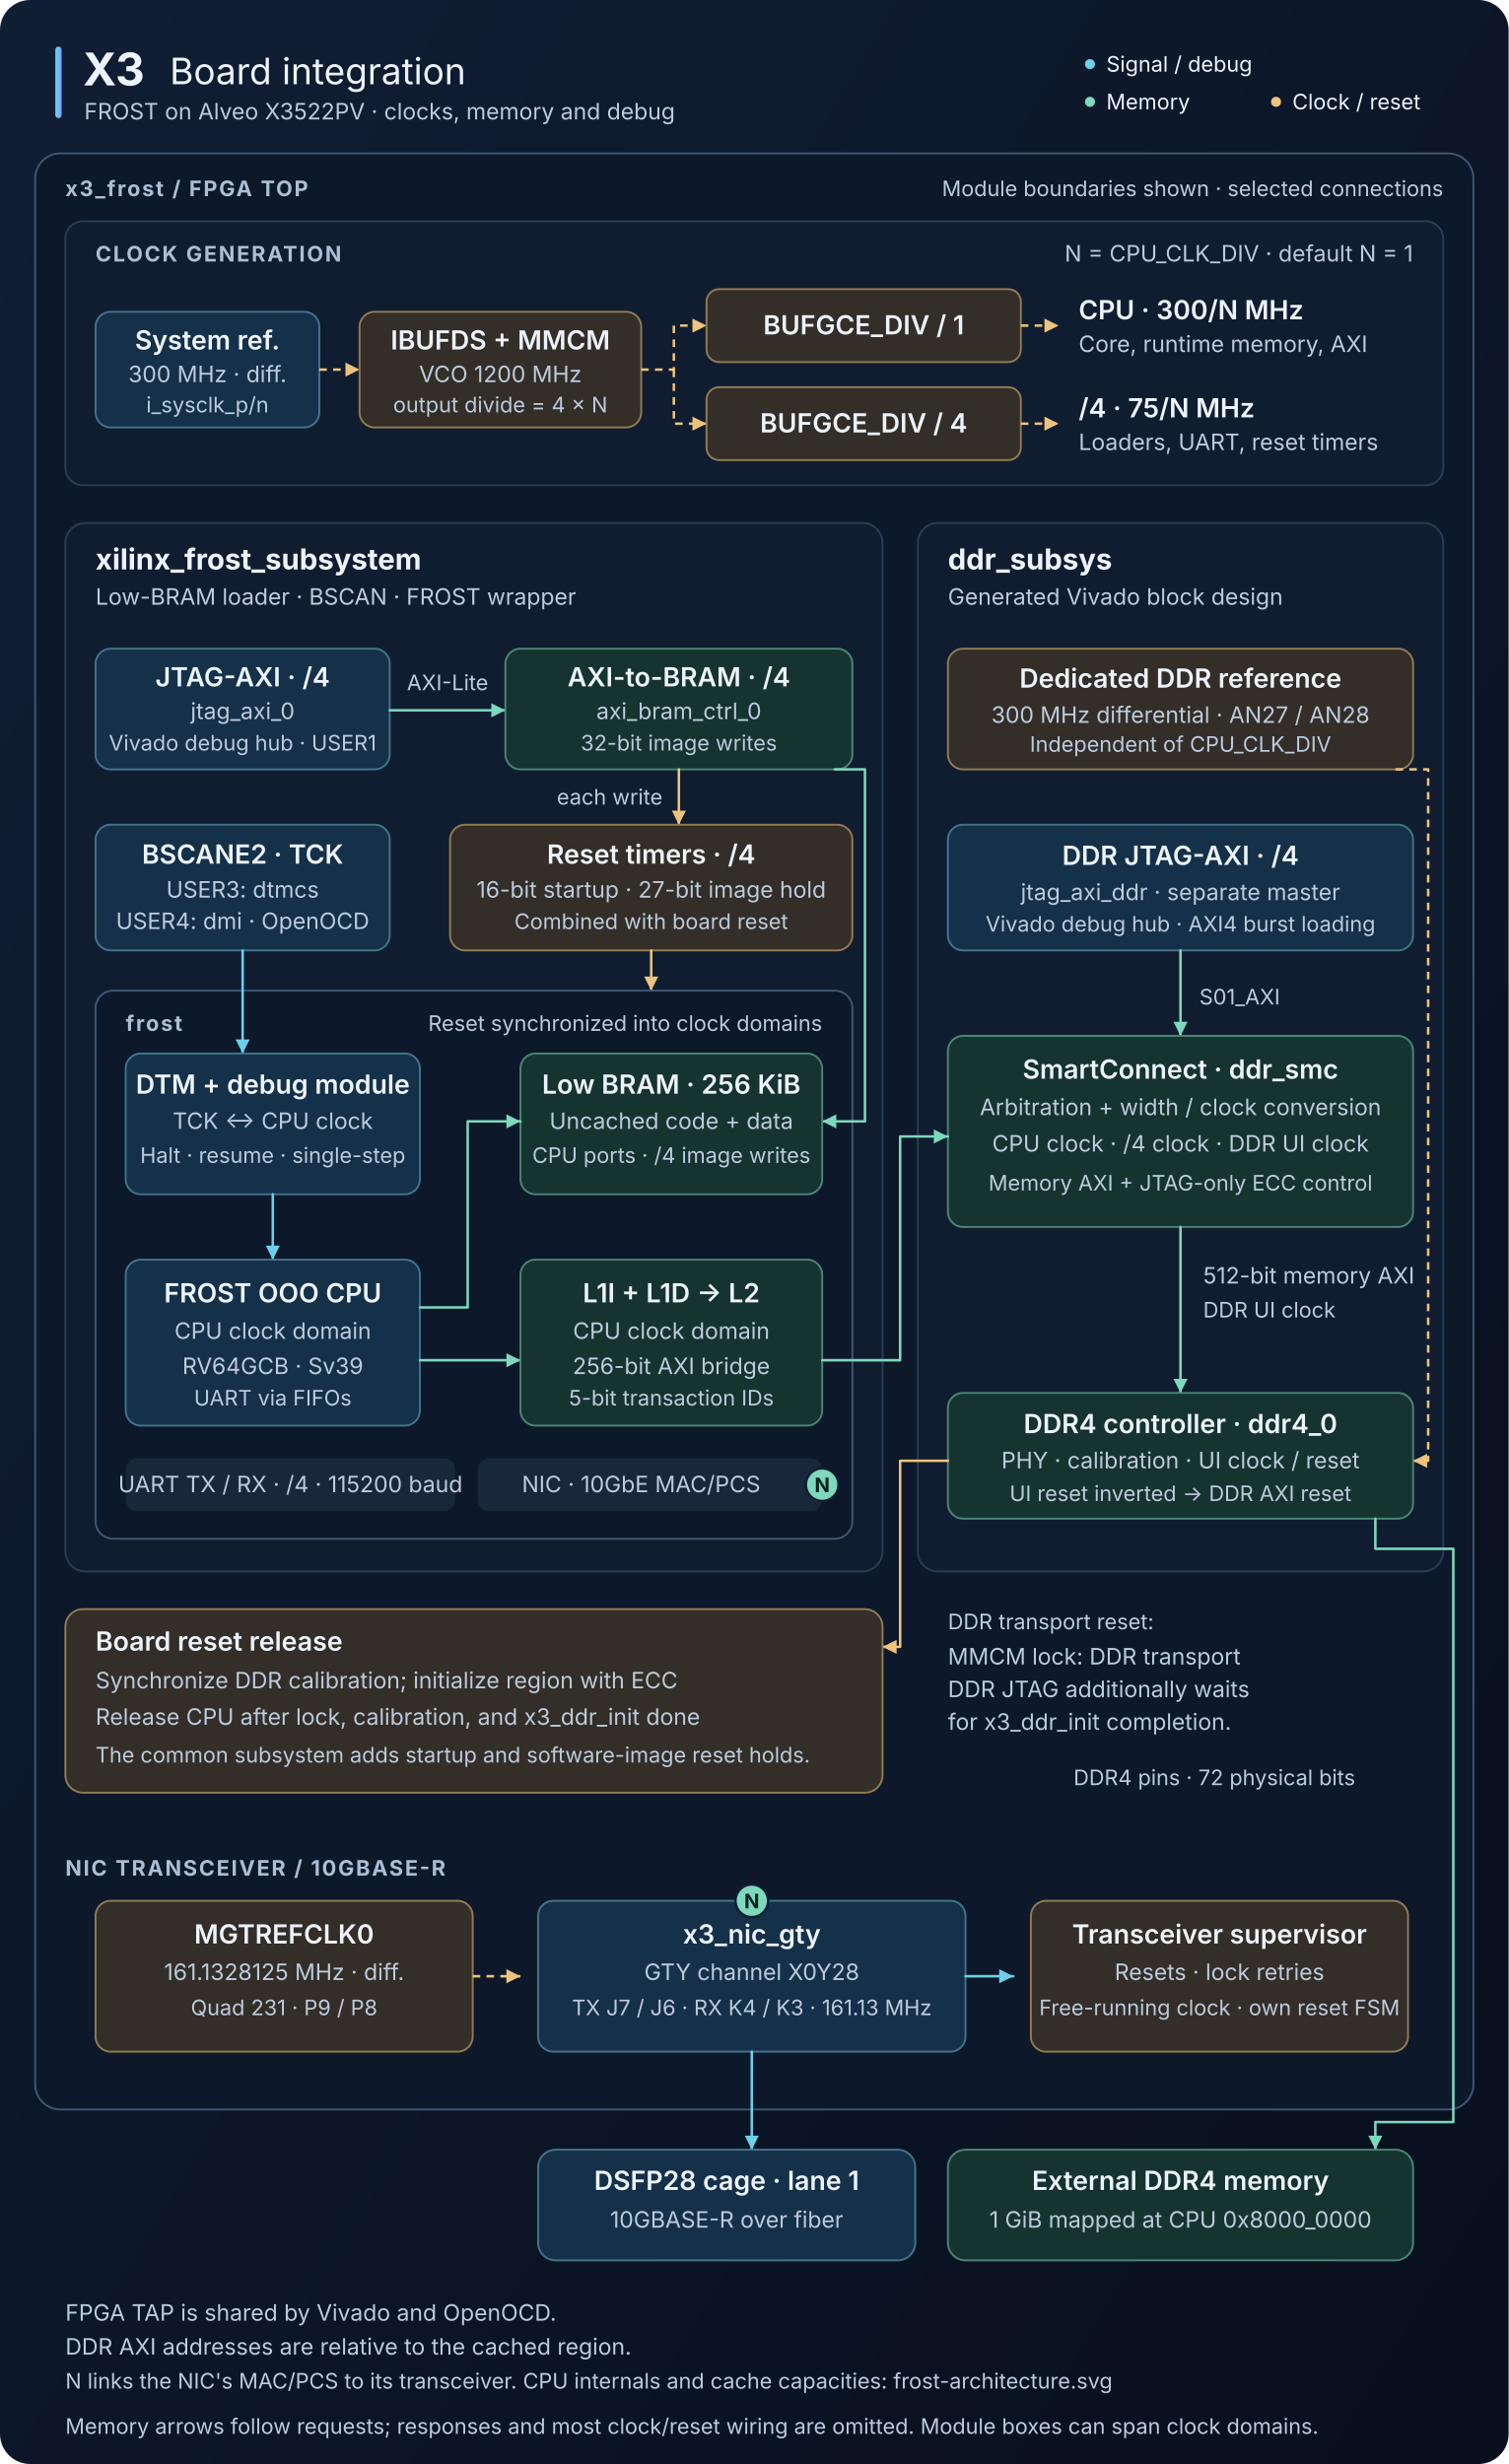
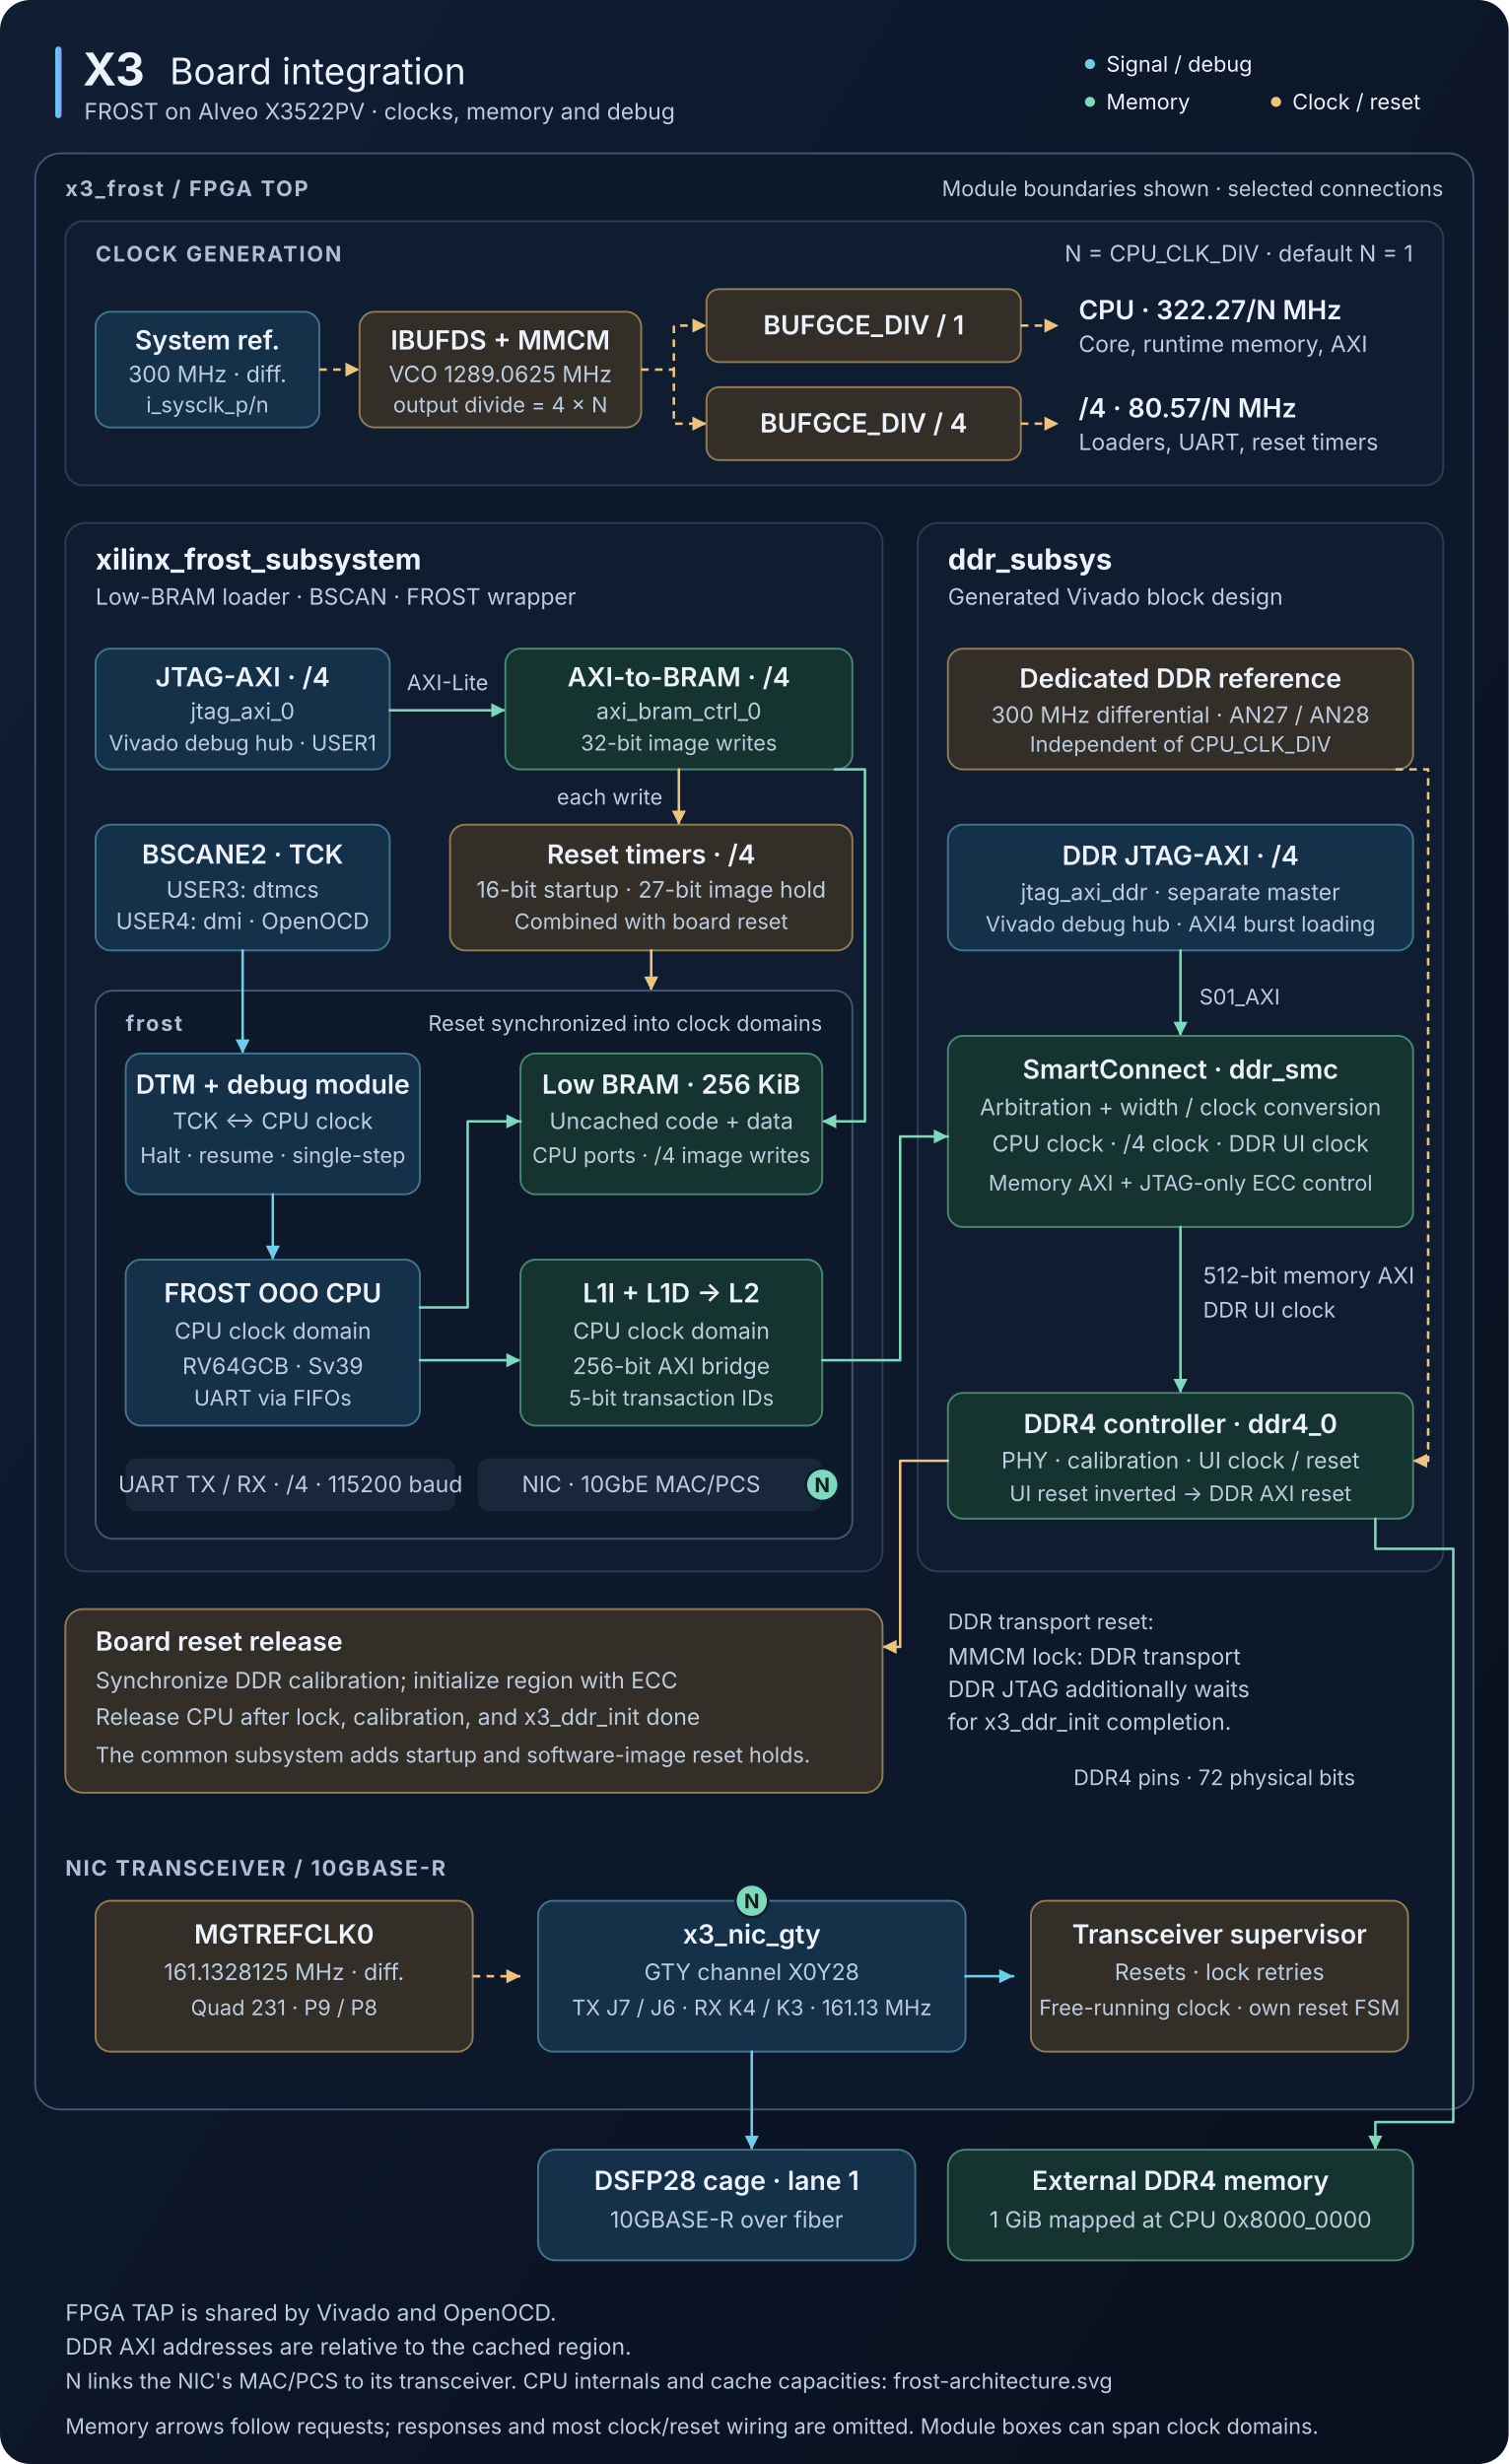
<svg xmlns="http://www.w3.org/2000/svg" width="1200" height="1960" viewBox="0 0 1200 1960" role="img" aria-labelledby="title desc">
  <defs>
    <linearGradient id="background" x2="1" y2="1">
      <stop stop-color="#101e34" />
      <stop offset="1" stop-color="#080f1d" />
    </linearGradient>
    <linearGradient id="accent">
      <stop stop-color="#62d8ef" />
      <stop offset="1" stop-color="#7f9cff" />
    </linearGradient>
    <marker id="signal-arrow" viewBox="0 0 10 10" refX="9" refY="5" markerWidth="7" markerHeight="7" orient="auto-start-reverse">
      <path d="M 1 1 L 9 5 L 1 9 Z" fill="#6dcee9" />
    </marker>
    <marker id="memory-arrow" viewBox="0 0 10 10" refX="9" refY="5" markerWidth="7" markerHeight="7" orient="auto-start-reverse">
      <path d="M 1 1 L 9 5 L 1 9 Z" fill="#7ed8bc" />
    </marker>
    <marker id="control-arrow" viewBox="0 0 10 10" refX="9" refY="5" markerWidth="7" markerHeight="7" orient="auto-start-reverse">
      <path d="M 1 1 L 9 5 L 1 9 Z" fill="#edc37d" />
    </marker>
    <style>
      text { font-family: -apple-system, BlinkMacSystemFont, "Segoe UI", sans-serif; fill: #edf3fc; }
      .heading { font-size: 23px; font-weight: 650; }
      .label { font-size: 21px; font-weight: 600; }
      .body { font-size: 18px; fill: #bdcbde; }
      .small { font-size: 17px; fill: #bdcbde; }
      .section { font-size: 17px; font-weight: 650; letter-spacing: 1.4px; fill: #adbed5; }
      .center { text-anchor: middle; }
      .boundary { fill: #0d182a; stroke: #405673; stroke-width: 1.5; }
      .panel { fill: #101d30; stroke: #2b3c55; stroke-width: 1.5; }
      .signal { fill: #153149; stroke: #42748f; stroke-width: 1.5; }
      .memory { fill: #16342f; stroke: #4b8674; stroke-width: 1.5; }
      .control { fill: #332e27; stroke: #947b54; stroke-width: 1.5; }
      .flow { fill: none; stroke: #6dcee9; stroke-width: 2; stroke-linejoin: round; stroke-linecap: round; }
      .memlink { fill: none; stroke: #7ed8bc; stroke-width: 2; stroke-linejoin: round; stroke-linecap: round; }
      .ctl { fill: none; stroke: #edc37d; stroke-width: 2; stroke-linejoin: round; stroke-linecap: round; }
      .clock { fill: none; stroke: #edc37d; stroke-width: 2; stroke-dasharray: 6 5; stroke-linejoin: round; }
      .port { fill: #7ed8bc; stroke: #101d30; stroke-width: 2; }
      .port-text { font-size: 16px; font-weight: 750; fill: #0a221c; text-anchor: middle; }
    </style>
  </defs>
  <rect width="1200" height="1960" rx="24" fill="url(#background)" />
  <rect x="44" y="37" width="5" height="57" rx="2.5" fill="url(#accent)" />
  <text x="66" y="68" font-size="36" font-weight="750">X3</text>
  <text x="135" y="67" font-size="29">Board integration</text>
  <text x="67" y="95" class="body">FROST on Alveo X3522PV · clocks, memory and debug</text>
  <g class="small">
    <circle cx="867" cy="51" r="4" fill="#6dcee9" />
    <text x="880" y="57">Signal / debug</text>
    <circle cx="867" cy="81" r="4" fill="#7ed8bc" />
    <text x="880" y="87">Memory</text>
    <circle cx="1015" cy="81" r="4" fill="#edc37d" />
    <text x="1028" y="87">Clock / reset</text>
  </g>
  <rect x="28" y="122" width="1144" height="1556" rx="20" class="boundary" />
  <text x="52" y="156" class="section">x3_frost / FPGA TOP</text>
  <text x="1148" y="156" class="small" text-anchor="end">Module boundaries shown · selected connections</text>
  <g id="clock-generation">
    <rect x="52" y="176" width="1096" height="210" rx="14" class="panel" />
    <text x="76" y="208" class="section">CLOCK GENERATION</text>
    <text x="1124" y="208" class="body" text-anchor="end">N = CPU_CLK_DIV · default N = 1</text>
    <rect x="76" y="248" width="178" height="92" rx="12" class="signal" />
    <text x="165" y="278" class="label center">System ref.</text>
    <text x="165" y="304" class="body center">300 MHz · diff.</text>
    <text x="165" y="328" class="small center">i_sysclk_p/n</text>
    <path d="M 254 294 H 286" class="clock" marker-end="url(#control-arrow)" />
    <rect x="286" y="248" width="224" height="92" rx="12" class="control" />
    <text x="398" y="278" class="label center">IBUFDS + MMCM</text>
-     <text x="398" y="304" class="body center">VCO 1200 MHz</text>
+     <text x="398" y="304" class="body center">VCO 1289.0625 MHz</text>
    <text x="398" y="328" class="small center">output divide = 4 × N</text>
    <path d="M 510 294 H 536 V 259 H 562" class="clock" marker-end="url(#control-arrow)" />
    <path d="M 536 294 V 337 H 562" class="clock" marker-end="url(#control-arrow)" />
    <rect x="562" y="230" width="250" height="58" rx="10" class="control" />
    <text x="687" y="266" class="label center">BUFGCE_DIV / 1</text>
    <rect x="562" y="308" width="250" height="58" rx="10" class="control" />
    <text x="687" y="344" class="label center">BUFGCE_DIV / 4</text>
    <path d="M 812 259 H 842" class="clock" marker-end="url(#control-arrow)" />
    <path d="M 812 337 H 842" class="clock" marker-end="url(#control-arrow)" />
-     <text x="858" y="254" class="label">CPU · 300/N MHz</text>
+     <text x="858" y="254" class="label">CPU · 322.27/N MHz</text>
    <text x="858" y="280" class="body">Core, runtime memory, AXI</text>
-     <text x="858" y="332" class="label">/4 · 75/N MHz</text>
+     <text x="858" y="332" class="label">/4 · 80.57/N MHz</text>
    <text x="858" y="358" class="body">Loaders, UART, reset timers</text>
  </g>
  <rect x="52" y="416" width="650" height="834" rx="16" class="panel" />
  <text x="76" y="453" class="heading">xilinx_frost_subsystem</text>
  <text x="76" y="481" class="body">Low-BRAM loader · BSCAN · FROST wrapper</text>
  <g id="bram-loader">
    <rect x="76" y="516" width="234" height="96" rx="12" class="signal" />
    <text x="193" y="546" class="label center">JTAG-AXI · /4</text>
    <text x="193" y="572" class="body center">jtag_axi_0</text>
    <text x="193" y="597" class="small center">Vivado debug hub · USER1</text>
    <path d="M 310 565 H 402" class="memlink" marker-end="url(#memory-arrow)" />
    <text x="356" y="549" class="small center">AXI-Lite</text>
    <rect x="402" y="516" width="276" height="96" rx="12" class="memory" />
    <text x="540" y="546" class="label center">AXI-to-BRAM · /4</text>
    <text x="540" y="572" class="body center">axi_bram_ctrl_0</text>
    <text x="540" y="597" class="small center">32-bit image writes</text>
    <path d="M 540 612 V 656" class="ctl" marker-end="url(#control-arrow)" />
    <text x="527" y="640" class="small" text-anchor="end">each write</text>
  </g>
  <g id="bscan-and-reset">
    <rect x="76" y="656" width="234" height="100" rx="12" class="signal" />
    <text x="193" y="687" class="label center">BSCANE2 · TCK</text>
    <text x="193" y="714" class="body center">USER3: dtmcs</text>
    <text x="193" y="739" class="body center">USER4: dmi · OpenOCD</text>
    <rect x="358" y="656" width="320" height="100" rx="12" class="control" />
    <text x="518" y="687" class="label center">Reset timers · /4</text>
    <text x="518" y="714" class="body center">16-bit startup · 27-bit image hold</text>
    <text x="518" y="739" class="small center">Combined with board reset</text>
    <path d="M 518 756 V 788" class="ctl" marker-end="url(#control-arrow)" />
  </g>
  <rect x="76" y="788" width="602" height="436" rx="14" class="boundary" />
  <text x="100" y="820" class="section">frost</text>
  <text x="654" y="820" class="small" text-anchor="end">Reset synchronized into clock domains</text>
  <path d="M 193 756 V 838" class="flow" marker-end="url(#signal-arrow)" />
  <path d="M 664 612 H 688 V 892 H 654" class="memlink" marker-end="url(#memory-arrow)" />
  <rect x="100" y="838" width="234" height="112" rx="12" class="signal" />
  <text x="217" y="870" class="label center">DTM + debug module</text>
  <text x="217" y="898" class="body center">TCK ↔ CPU clock</text>
  <text x="217" y="925" class="small center">Halt · resume · single-step</text>
  <rect x="414" y="838" width="240" height="112" rx="12" class="memory" />
  <text x="534" y="870" class="label center">Low BRAM · 256 KiB</text>
  <text x="534" y="898" class="body center">Uncached code + data</text>
  <text x="534" y="925" class="small center">CPU ports · /4 image writes</text>
  <path d="M 217 950 V 1002" class="flow" marker-end="url(#signal-arrow)" />
  <rect x="100" y="1002" width="234" height="132" rx="12" class="signal" />
  <text x="217" y="1036" class="label center">FROST OOO CPU</text>
  <text x="217" y="1065" class="body center">CPU clock domain</text>
  <text x="217" y="1093" class="body center">RV64GCB · Sv39</text>
  <text x="217" y="1118" class="small center">UART via FIFOs</text>
  <path d="M 334 1040 H 372 V 892 H 414" class="memlink" marker-end="url(#memory-arrow)" />
  <path d="M 334 1082 H 414" class="memlink" marker-end="url(#memory-arrow)" />
  <rect x="414" y="1002" width="240" height="132" rx="12" class="memory" />
  <text x="534" y="1036" class="label center">L1I + L1D → L2</text>
  <text x="534" y="1065" class="body center">CPU clock domain</text>
  <text x="534" y="1093" class="body center">256-bit AXI bridge</text>
  <text x="534" y="1118" class="small center">5-bit transaction IDs</text>
  <rect x="100" y="1160" width="262" height="42" rx="9" fill="#19273b" />
  <text x="231" y="1187" class="body center">UART TX / RX · /4 · 115200 baud</text>
  <rect x="380" y="1160" width="274" height="42" rx="9" fill="#19273b" />
  <text x="510" y="1187" class="body center">NIC · 10GbE MAC/PCS</text>
  <circle cx="654" cy="1181" r="13" class="port" />
  <text x="654" y="1187" class="port-text">N</text>
  <rect x="730" y="416" width="418" height="834" rx="16" class="panel" />
  <text x="754" y="453" class="heading">ddr_subsys</text>
  <text x="754" y="481" class="body">Generated Vivado block design</text>
  <rect x="754" y="516" width="370" height="96" rx="12" class="control" />
  <text x="939" y="547" class="label center">Dedicated DDR reference</text>
  <text x="939" y="575" class="body center">300 MHz differential · AN27 / AN28</text>
  <text x="939" y="598" class="small center">Independent of CPU_CLK_DIV</text>
  <path d="M 1110 612 H 1136 V 1162 H 1124" class="clock" marker-end="url(#control-arrow)" />
  <rect x="754" y="656" width="370" height="100" rx="12" class="signal" />
  <text x="939" y="688" class="label center">DDR JTAG-AXI · /4</text>
  <text x="939" y="716" class="body center">jtag_axi_ddr · separate master</text>
  <text x="939" y="741" class="small center">Vivado debug hub · AXI4 burst loading</text>
  <path d="M 939 756 V 824" class="memlink" marker-end="url(#memory-arrow)" />
  <text x="954" y="799" class="small">S01_AXI</text>
  <rect x="754" y="824" width="370" height="152" rx="12" class="memory" />
  <text x="939" y="858" class="label center">SmartConnect · ddr_smc</text>
  <text x="939" y="887" class="body center">Arbitration + width / clock conversion</text>
  <text x="939" y="916" class="body center">CPU clock · /4 clock · DDR UI clock</text>
  <text x="939" y="947" class="small center">Memory AXI + JTAG-only ECC control</text>
  <path d="M 654 1082 H 716 V 904 H 754" class="memlink" marker-end="url(#memory-arrow)" />
  <path d="M 939 976 V 1108" class="memlink" marker-end="url(#memory-arrow)" />
  <text x="957" y="1021" class="body">512-bit memory AXI</text>
  <text x="957" y="1048" class="small">DDR UI clock</text>
  <rect x="754" y="1108" width="370" height="100" rx="12" class="memory" />
  <text x="939" y="1140" class="label center">DDR4 controller · ddr4_0</text>
  <text x="939" y="1168" class="body center">PHY · calibration · UI clock / reset</text>
  <text x="939" y="1194" class="small center">UI reset inverted → DDR AXI reset</text>
  <path d="M 754 1162 H 716 V 1310 H 702" class="ctl" marker-end="url(#control-arrow)" />
  <rect x="52" y="1280" width="650" height="146" rx="14" class="control" />
  <text x="76" y="1313" class="label">Board reset release</text>
  <text x="76" y="1343" class="body">Synchronize DDR calibration; initialize region with ECC</text>
  <text x="76" y="1372" class="body">Release CPU after lock, calibration, and x3_ddr_init done</text>
  <text x="76" y="1402" class="small">The common subsystem adds startup and software-image reset holds.</text>
  <text x="754" y="1296" class="small">DDR transport reset:</text>
  <text x="754" y="1324" class="body">MMCM lock: DDR transport</text>
  <text x="754" y="1350" class="body">DDR JTAG additionally waits</text>
  <text x="754" y="1376" class="body">for x3_ddr_init completion.</text>
  <path d="M 1094 1208 V 1232 H 1156 V 1688 H 1094 V 1710" class="memlink" marker-end="url(#memory-arrow)" />
  <text x="1078" y="1420" class="small" text-anchor="end">DDR4 pins · 72 physical bits</text>
  <text x="52" y="1492" class="section">NIC TRANSCEIVER / 10GBASE-R</text>
  <rect x="76" y="1512" width="300" height="120" rx="12" class="control" />
  <text x="226" y="1546" class="label center">MGTREFCLK0</text>
  <text x="226" y="1575" class="body center">161.1328125 MHz · diff.</text>
  <text x="226" y="1603" class="small center">Quad 231 · P9 / P8</text>
  <path d="M 376 1572 H 414" class="clock" marker-end="url(#control-arrow)" />
  <rect x="428" y="1512" width="340" height="120" rx="12" class="signal" />
  <text x="598" y="1546" class="label center">x3_nic_gty</text>
  <text x="598" y="1575" class="body center">GTY channel X0Y28</text>
  <text x="598" y="1603" class="small center">TX J7 / J6 · RX K4 / K3 · 161.13 MHz</text>
  <circle cx="598" cy="1512" r="13" class="port" />
  <text x="598" y="1518" class="port-text">N</text>
  <path d="M 768 1572 H 806" class="flow" marker-end="url(#signal-arrow)" />
  <rect x="820" y="1512" width="300" height="120" rx="12" class="control" />
  <text x="970" y="1546" class="label center">Transceiver supervisor</text>
  <text x="970" y="1575" class="body center">Resets · lock retries</text>
  <text x="970" y="1603" class="small center">Free-running clock · own reset FSM</text>
  <path d="M 598 1632 V 1710" class="flow" marker-end="url(#signal-arrow)" />
  <rect x="428" y="1710" width="300" height="88" rx="14" class="signal" />
  <text x="578" y="1742" class="label center">DSFP28 cage · lane 1</text>
  <text x="578" y="1772" class="body center">10GBASE-R over fiber</text>
  <rect x="754" y="1710" width="370" height="88" rx="14" class="memory" />
  <text x="939" y="1742" class="label center">External DDR4 memory</text>
  <text x="939" y="1772" class="body center">1 GiB mapped at CPU 0x8000_0000</text>
  <text x="52" y="1846" class="body">FPGA TAP is shared by Vivado and OpenOCD.</text>
  <text x="52" y="1873" class="body">DDR AXI addresses are relative to the cached region.</text>
  <text x="52" y="1900" class="small">N links the NIC's MAC/PCS to its transceiver. CPU internals and cache capacities: frost-architecture.svg</text>
  <text x="52" y="1936" class="small">Memory arrows follow requests; responses and most clock/reset wiring are omitted. Module boxes can span clock domains.</text>
</svg>
